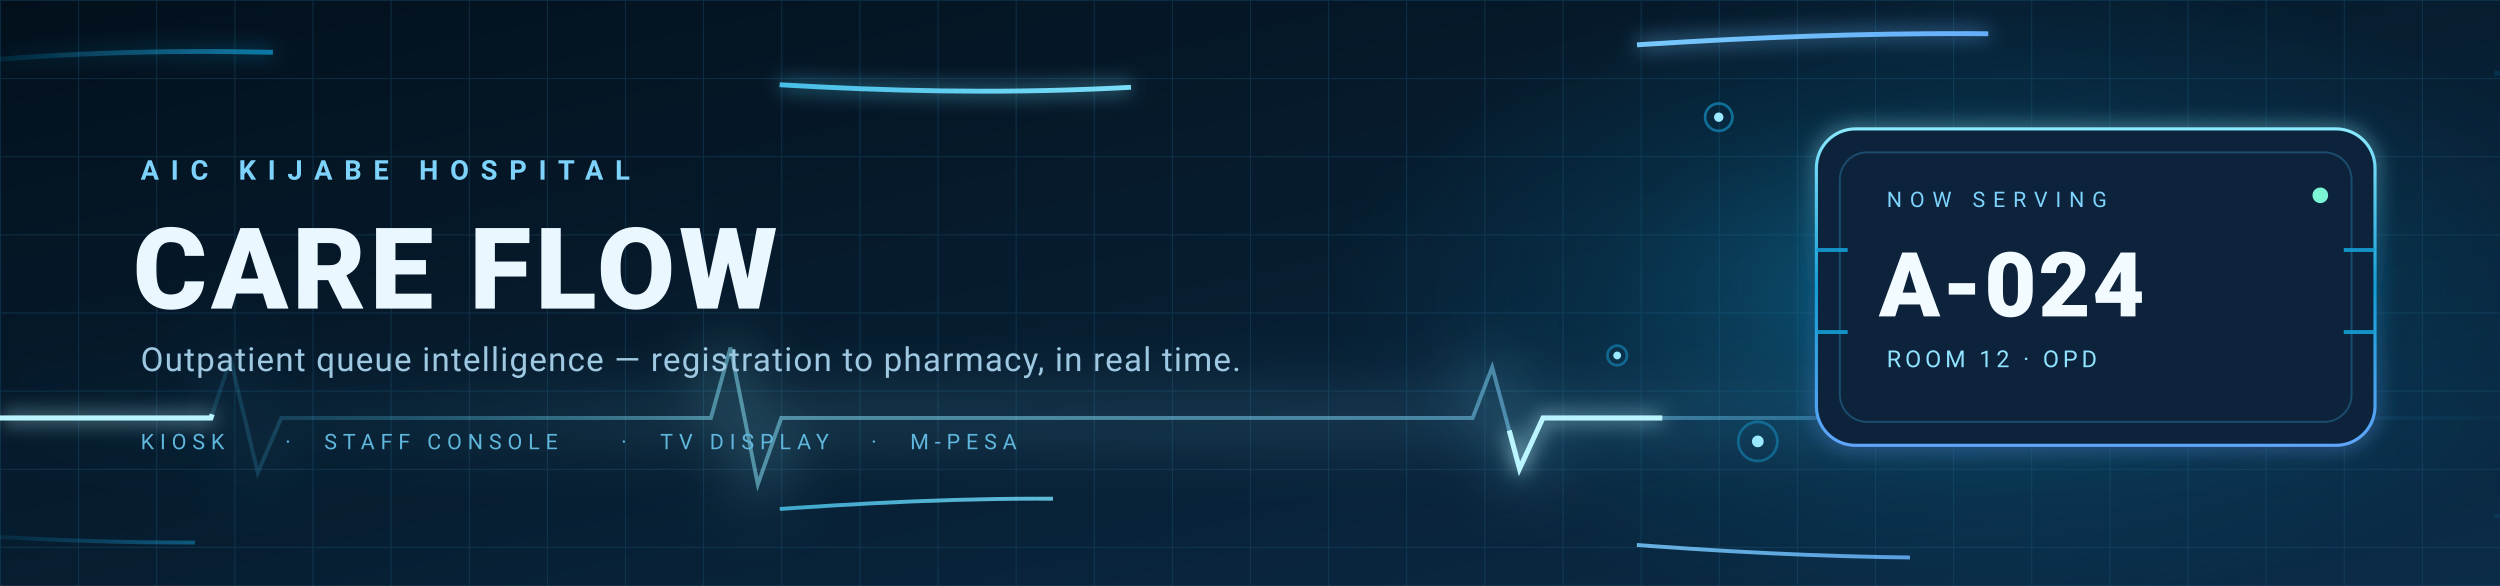
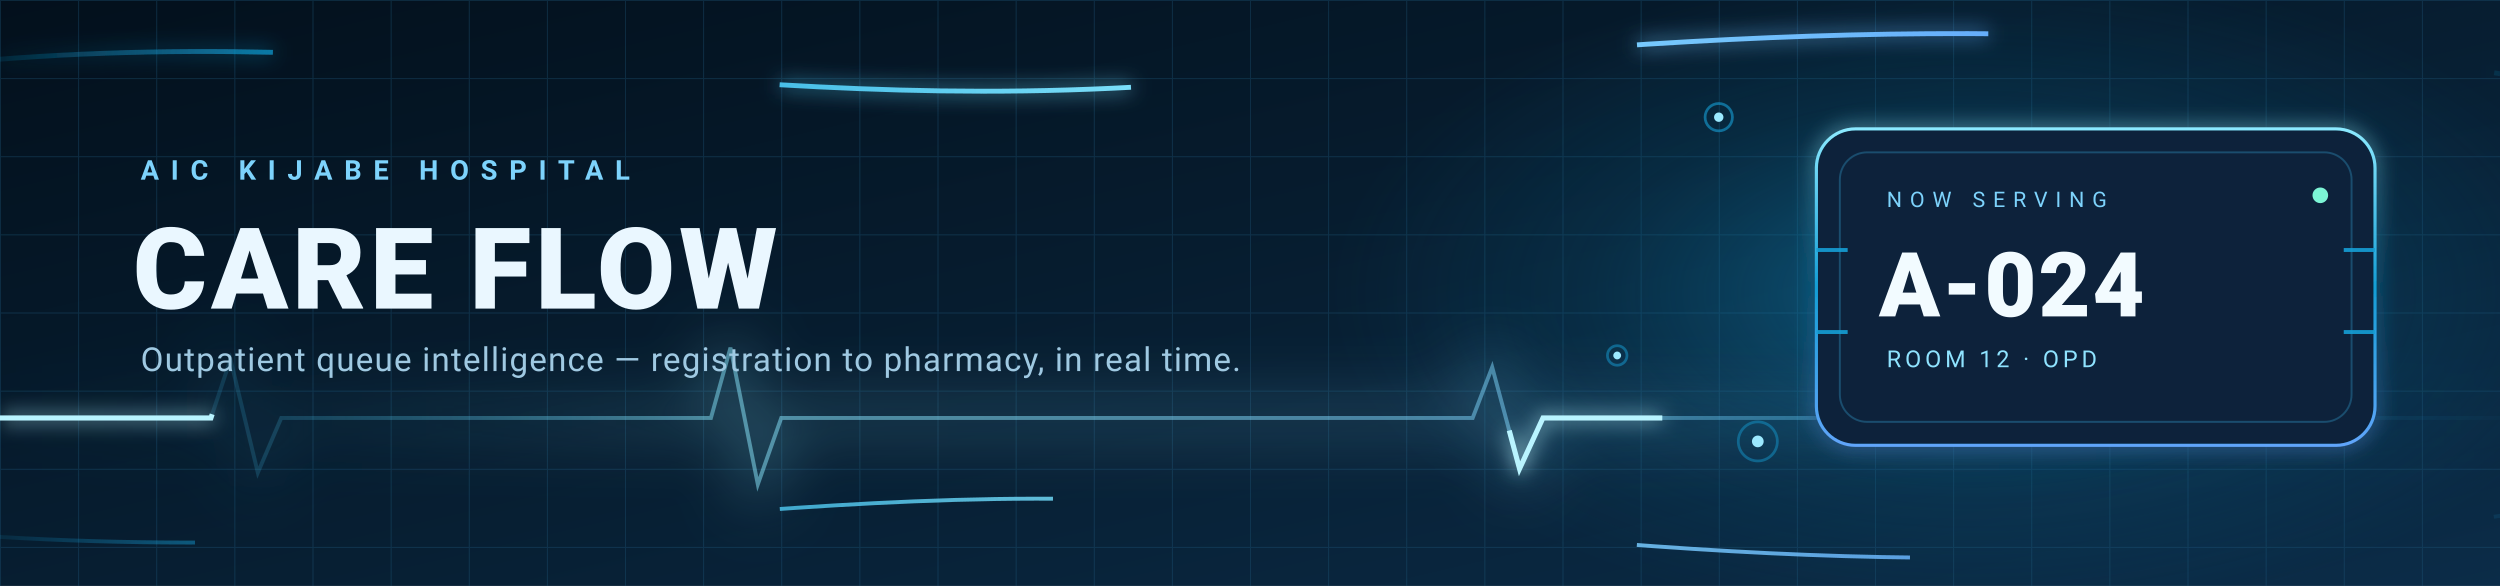
<svg xmlns="http://www.w3.org/2000/svg" viewBox="0 0 1280 300" width="1280" height="300" role="img" aria-labelledby="heroTitle heroDesc">
  <defs>
    <linearGradient id="bg" x1="0" y1="0" x2="1" y2="1">
      <stop offset="0" stop-color="#03101c" />
      <stop offset="0.55" stop-color="#071f33" />
      <stop offset="1" stop-color="#0b2c48" />
    </linearGradient>
    <linearGradient id="neon" x1="0" y1="0" x2="1" y2="0">
      <stop offset="0" stop-color="#159ed5" stop-opacity="0" />
      <stop offset="0.18" stop-color="#159ed5" />
      <stop offset="0.5" stop-color="#8be9ff" />
      <stop offset="0.82" stop-color="#60a5fa" />
      <stop offset="1" stop-color="#159ed5" stop-opacity="0" />
    </linearGradient>
    <linearGradient id="neonVertical" x1="0" y1="0" x2="0" y2="1">
      <stop offset="0" stop-color="#8be9ff" />
      <stop offset="0.5" stop-color="#159ed5" />
      <stop offset="1" stop-color="#60a5fa" />
    </linearGradient>
    <linearGradient id="ecg" x1="0" y1="0" x2="1" y2="0">
      <stop offset="0" stop-color="#159ed5" stop-opacity="0.05" />
      <stop offset="0.3" stop-color="#8be9ff" />
      <stop offset="0.62" stop-color="#7dd3fc" />
      <stop offset="1" stop-color="#159ed5" stop-opacity="0.05" />
    </linearGradient>
    <radialGradient id="halo" cx="0.5" cy="0.5" r="0.5">
      <stop offset="0" stop-color="#159ed5" stop-opacity="0.5" />
      <stop offset="0.6" stop-color="#0c729c" stop-opacity="0.16" />
      <stop offset="1" stop-color="#0c729c" stop-opacity="0" />
    </radialGradient>
    <pattern id="grid" width="40" height="40" patternUnits="userSpaceOnUse">
      <path d="M40 0H0V40" fill="none" stroke="#1d577a" stroke-width="1" opacity="0.35" />
    </pattern>
    <filter id="glow" x="-60%" y="-60%" width="220%" height="220%">
      <feGaussianBlur stdDeviation="5" result="blur" />
      <feMerge>
        <feMergeNode in="blur" />
        <feMergeNode in="SourceGraphic" />
      </feMerge>
    </filter>
    <filter id="softGlow" x="-80%" y="-80%" width="260%" height="260%">
      <feGaussianBlur stdDeviation="16" />
    </filter>
    <style>
      .stream-a {
        stroke-dasharray: 180 260;
        animation: flow-a 9s linear infinite;
      }
      .stream-b {
        stroke-dasharray: 140 300;
        animation: flow-b 11s linear infinite;
      }
      .ecg-line {
        stroke-dasharray: 110 900;
        animation: ecg-flow 4.8s linear infinite;
      }
      .pulse {
        animation: pulse 3.2s ease-in-out infinite;
      }
      .pulse-slow {
        animation: pulse 5s ease-in-out infinite;
      }
      .card {
        animation: drift 7s ease-in-out infinite;
      }
      .blink {
        animation: pulse 1.6s ease-in-out infinite;
      }
      @keyframes flow-a {
        to { stroke-dashoffset: -880; }
      }
      @keyframes flow-b {
        to { stroke-dashoffset: 880; }
      }
      @keyframes ecg-flow {
        to { stroke-dashoffset: -1010; }
      }
      @keyframes pulse {
        0%, 100% { opacity: 0.35; }
        50% { opacity: 1; }
      }
      @keyframes drift {
        0%, 100% { transform: translateY(0); }
        50% { transform: translateY(-5px); }
      }
      @media (prefers-reduced-motion: reduce) {
        .stream-a, .stream-b, .ecg-line, .pulse, .pulse-slow, .card, .blink {
          animation: none;
        }
      }
    </style>
  </defs>
  <rect width="1280" height="300" fill="url(#bg)" />
  <rect width="1280" height="300" fill="url(#grid)" />
  <ellipse cx="1010" cy="150" rx="330" ry="170" fill="url(#halo)" />
  <path class="stream-a" d="M-40 34 C 220 6, 380 66, 640 40 S 1080 4, 1320 44" fill="none" stroke="url(#neon)" stroke-width="2.5" filter="url(#glow)" />
  <path class="stream-b" d="M-40 272 C 240 296, 420 236, 660 262 S 1060 300, 1320 258" fill="none" stroke="url(#neon)" stroke-width="2" opacity="0.85" />
  <path d="M0 214 H96 l12 0 10 -30 14 58 12 -28 16 0 H352 l12 0 10 -36 14 70 12 -34 18 0 H742 l12 0 10 -26 14 52 12 -26 16 0 H1280" fill="none" stroke="url(#ecg)" stroke-width="7" opacity="0.5" filter="url(#softGlow)" />
  <path d="M0 214 H96 l12 0 10 -30 14 58 12 -28 16 0 H352 l12 0 10 -36 14 70 12 -34 18 0 H742 l12 0 10 -26 14 52 12 -26 16 0 H1280" fill="none" stroke="url(#ecg)" stroke-width="2" opacity="0.5" />
  <path class="ecg-line" d="M0 214 H96 l12 0 10 -30 14 58 12 -28 16 0 H352 l12 0 10 -36 14 70 12 -34 18 0 H742 l12 0 10 -26 14 52 12 -26 16 0 H1280" fill="none" stroke="#b9f4ff" stroke-width="2.6" filter="url(#glow)" />
  <g font-family="ui-sans-serif, system-ui, 'Segoe UI', Roboto, Helvetica, Arial, sans-serif">
    <text x="72" y="92" fill="#7dd3fc" font-size="14" font-weight="600" letter-spacing="6">AIC KIJABE HOSPITAL</text>
    <text x="68" y="158" fill="#eaf7ff" font-size="58" font-weight="800" letter-spacing="2">CARE FLOW</text>
    <text x="72" y="190" fill="#9fc9e2" font-size="17" letter-spacing="0.6">Outpatient queue intelligence — registration to pharmacy, in real time.</text>
-     <g fill="#5fb7dd" font-size="11" letter-spacing="3">
-       <text x="72" y="230">KIOSK</text>
-       <text x="146" y="230">·</text>
-       <text x="166" y="230">STAFF CONSOLE</text>
-       <text x="318" y="230">·</text>
-       <text x="338" y="230">TV DISPLAY</text>
-       <text x="446" y="230">·</text>
-       <text x="466" y="230">M-PESA</text>
-     </g>
  </g>
  <g class="card" transform="translate(0 0)">
    <rect x="930" y="66" width="286" height="162" rx="20" fill="#08243a" stroke="url(#neonVertical)" stroke-width="1.6" filter="url(#glow)" />
    <rect x="942" y="78" width="262" height="138" rx="14" fill="none" stroke="#1d577a" stroke-width="1" opacity="0.8" />
    <g font-family="ui-sans-serif, system-ui, 'Segoe UI', Roboto, Helvetica, Arial, sans-serif">
      <text x="966" y="106" fill="#7dd3fc" font-size="11" letter-spacing="4">NOW SERVING</text>
      <text x="962" y="162" fill="#f2fbff" font-size="46" font-weight="800" letter-spacing="1">A-024</text>
      <text x="966" y="188" fill="#8fe3ff" font-size="12" letter-spacing="2">ROOM 12 · OPD</text>
    </g>
    <circle class="blink" cx="1188" cy="100" r="4" fill="#7cf5d5" />
    <g fill="none" stroke="#159ed5" stroke-width="2" opacity="0.9">
      <path d="M930 128 H946" />
      <path d="M1200 128 H1216" />
      <path d="M930 170 H946" />
      <path d="M1200 170 H1216" />
    </g>
  </g>
  <g fill="none" stroke="#159ed5" stroke-width="1.4">
    <circle class="pulse" cx="880" cy="60" r="7" opacity="0.6" />
    <circle class="pulse-slow" cx="900" cy="226" r="10" opacity="0.45" />
    <circle class="pulse" cx="828" cy="182" r="5" opacity="0.5" />
  </g>
  <g fill="#9be9ff">
    <circle cx="880" cy="60" r="2.4" />
    <circle cx="900" cy="226" r="3" />
    <circle cx="828" cy="182" r="2" />
  </g>
</svg>
